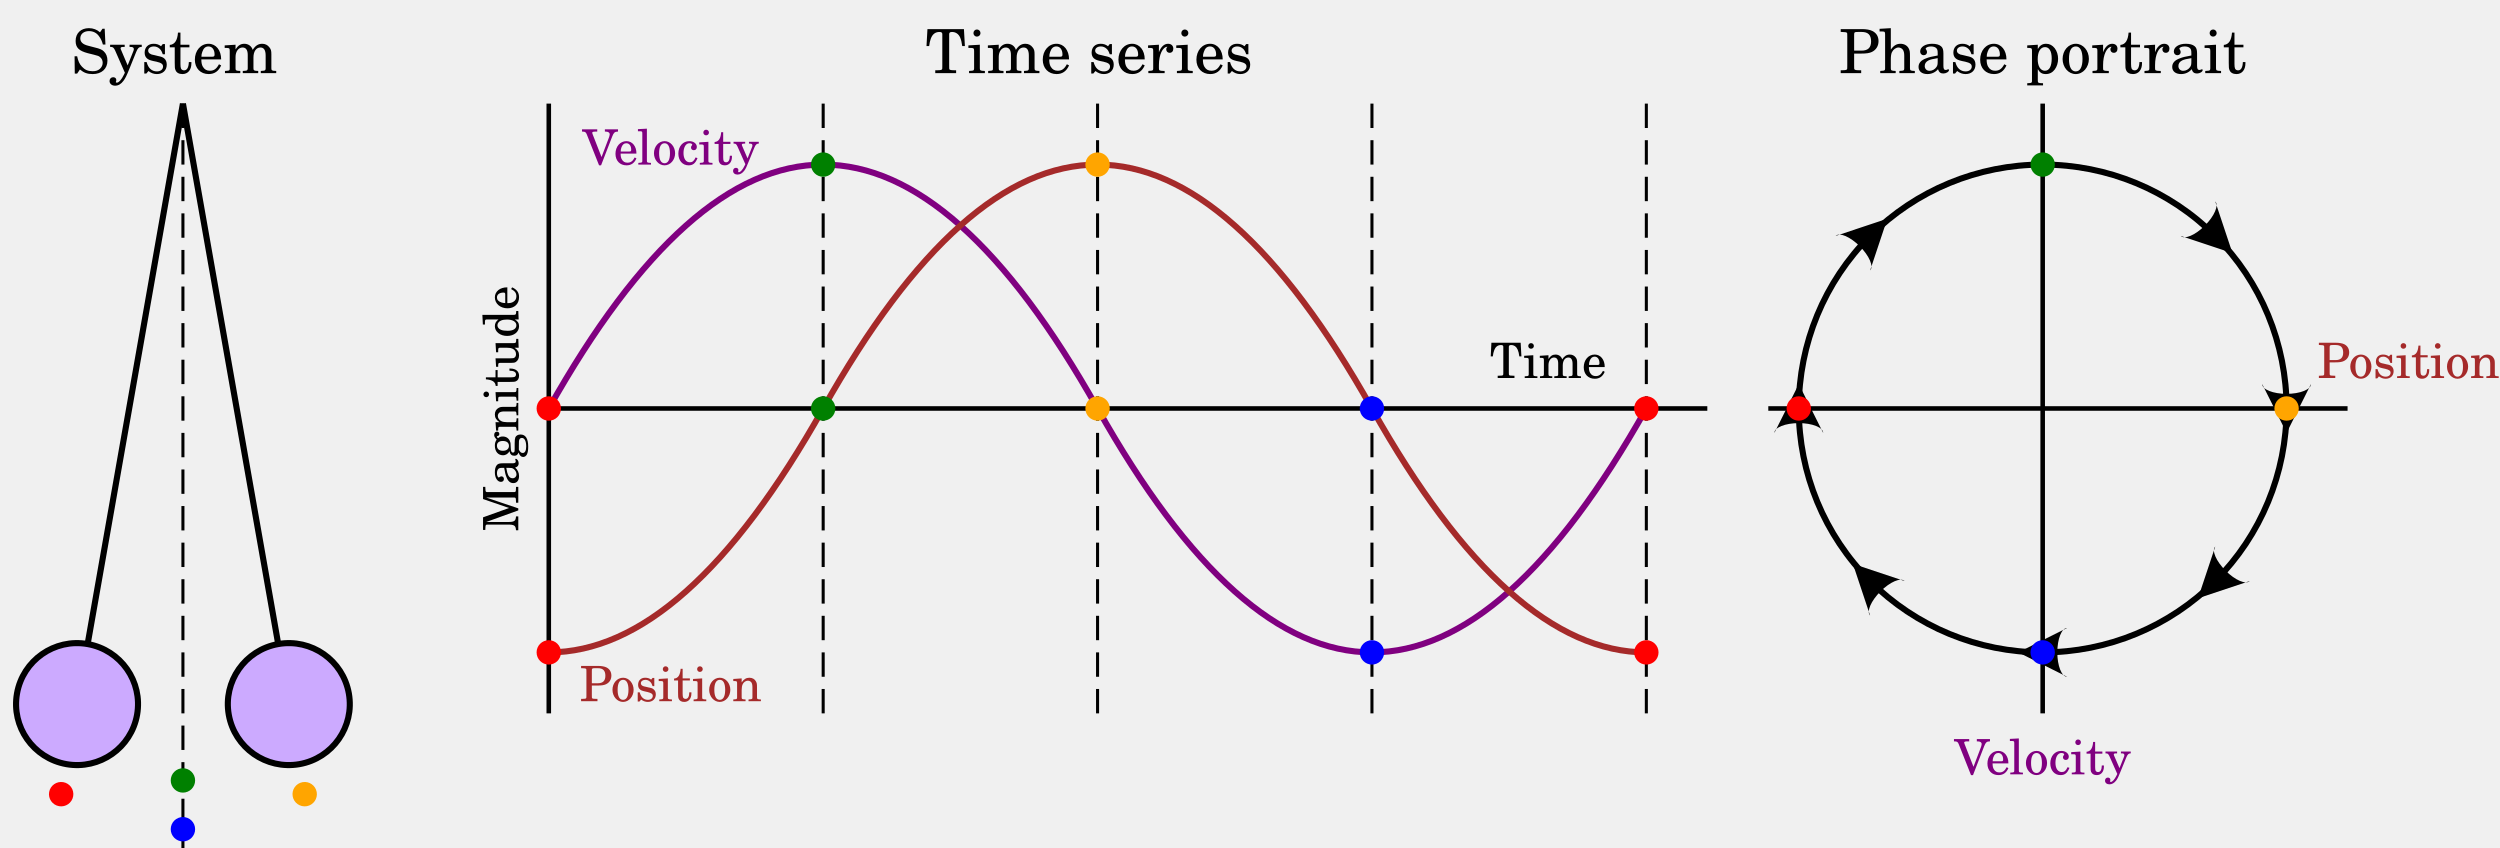
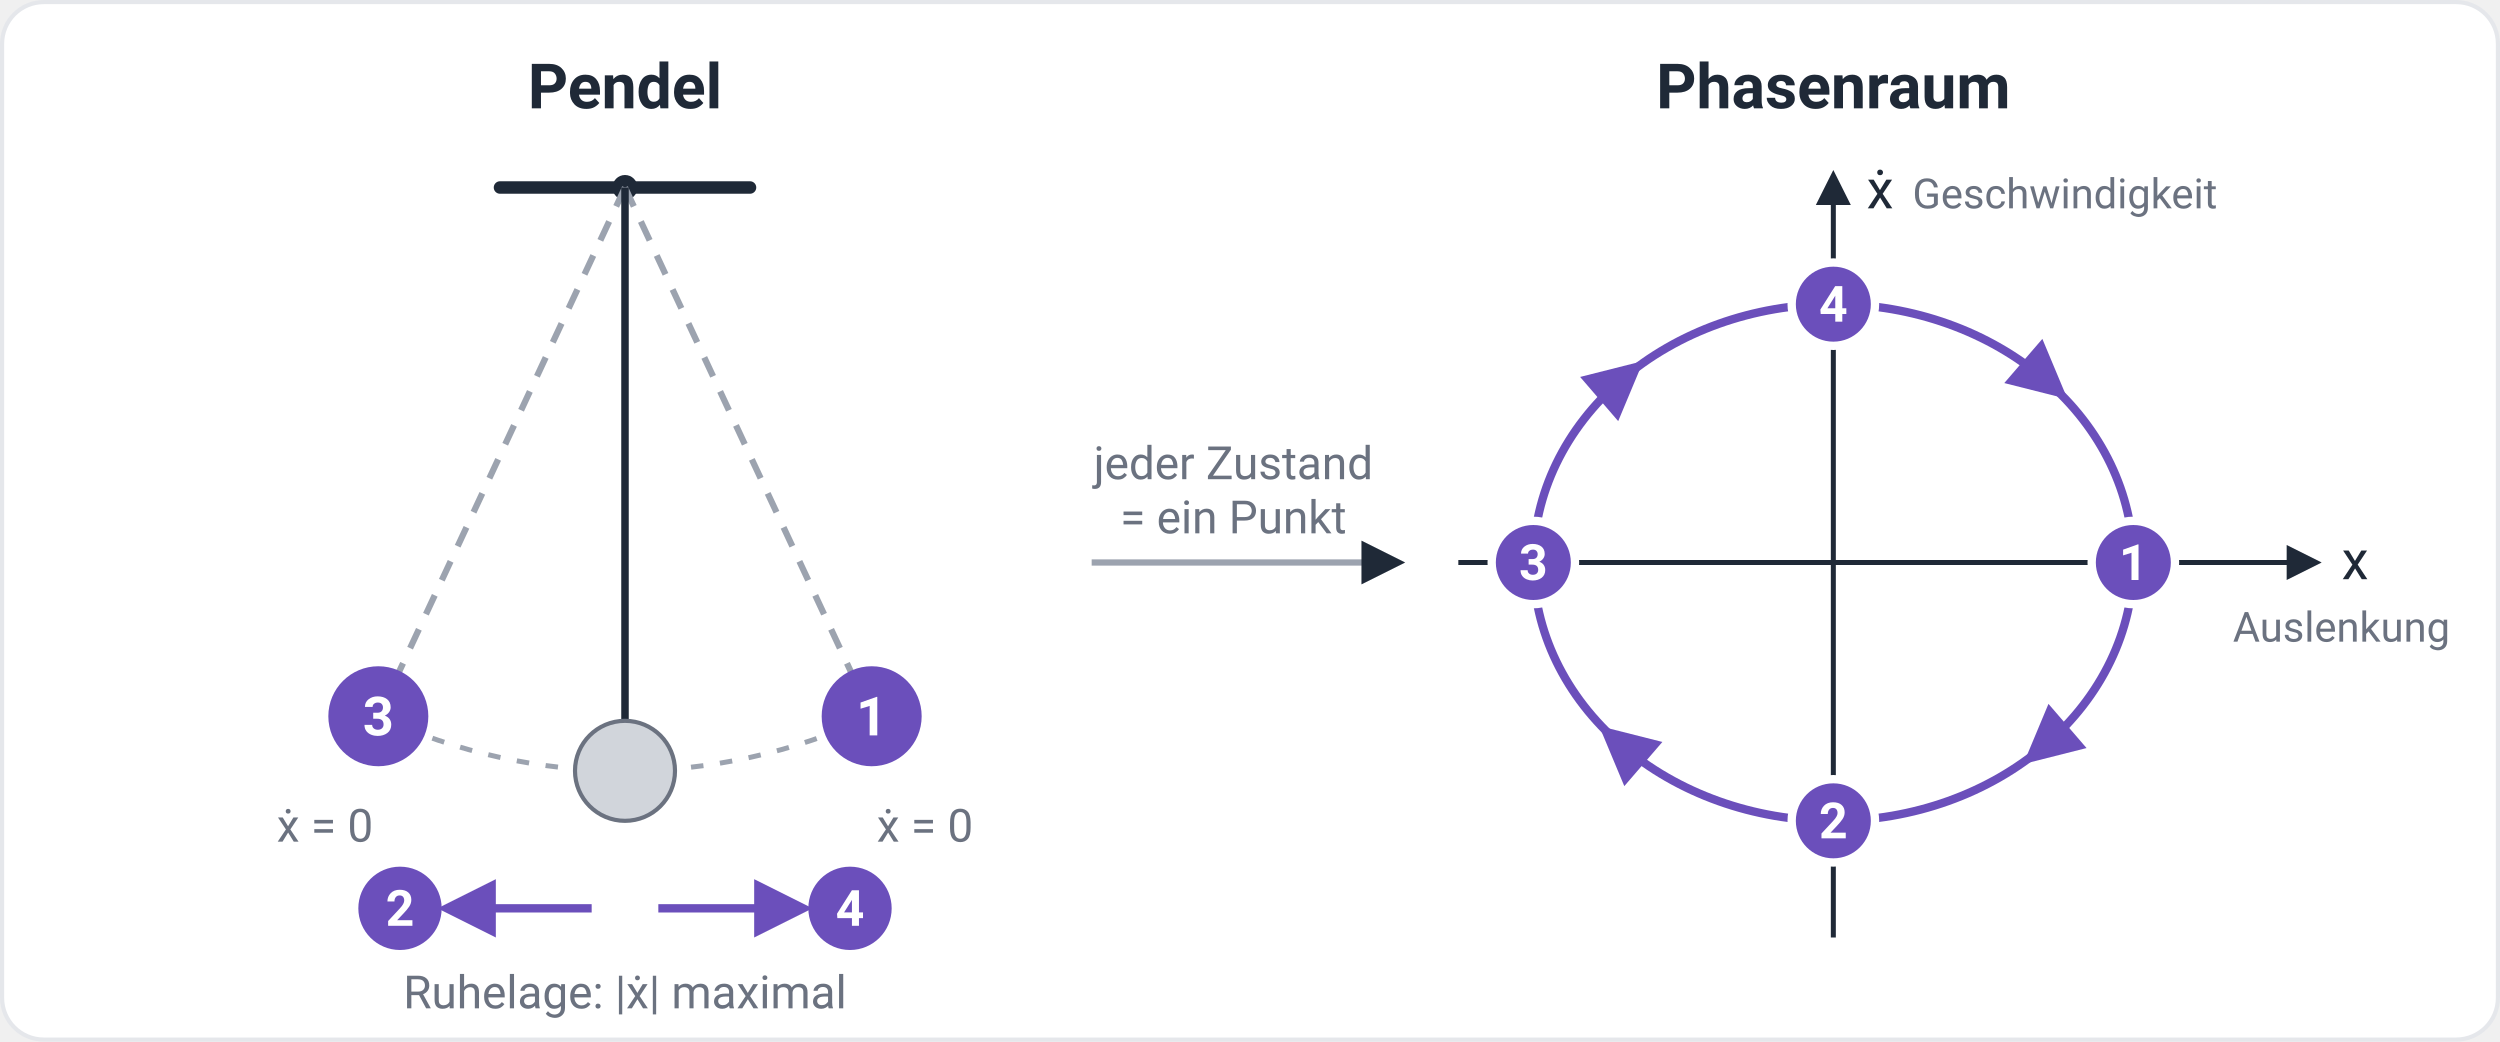
- <svg xmlns="http://www.w3.org/2000/svg" xmlns:xlink="http://www.w3.org/1999/xlink" version="1.1" width="590" height="200" viewBox="-180 -65 410 135">
+ <svg xmlns="http://www.w3.org/2000/svg" version="1.1" width="600" height="250" viewBox="0 0 600 250">
  <defs>
-     <marker id="arrow" viewBox="0 0 10 10" refX="5" refY="5" orient="auto" markerWidth="8" markerHeight="8">
-       <path d="M0,0L10,5L0,10A2,5 0 0,0 0,0" fill="black" />
+     <marker id="arrow" viewBox="0 0 10 10" refX="5" refY="5" orient="auto" markerWidth="7" markerHeight="7">
+       <path d="M0,0 L10,5 L0,10 z" fill="#1f2937" />
    </marker>
-     <clipPath id="window">
-       <rect x="-90" y="-50" width="180" height="100" />
-     </clipPath>
-     <circle id="rc" r="2" fill="red" />
-     <circle id="gc" r="2" fill="green" />
-     <circle id="oc" r="2" fill="orange" />
-     <circle id="bc" r="2" fill="blue" />
+     <marker id="arrow-accent" viewBox="0 0 10 10" refX="5" refY="5" orient="auto" markerWidth="7" markerHeight="7">
+       <path d="M0,0 L10,5 L0,10 z" fill="#6b4fbb" />
+     </marker>
  </defs>
-   <g fill="none" stroke="black">
-     <g id="pend" transform="rotate(10,-150,-50)">
-       <path d="M-150,-50 v90" />
-       <circle cx="-150" cy="50" r="10" fill="#ccaaff" />
+   <rect x="0.5" y="0.5" width="599" height="249" rx="10" fill="#ffffff" stroke="#e5e7eb" />
+   <g font-family="system-ui, -apple-system, 'Segoe UI', Roboto, Arial, sans-serif" fill="#1f2937">
+     <g font-size="15" font-weight="600" text-anchor="middle">
+       <text x="150" y="26">Pendel</text>
+       <text x="440" y="26">Phasenraum</text>
    </g>
-     <use xlink:href="#pend" transform="rotate(-20,-150,-50)" />
-     <path d="M-150,-50v130 M-45,-50v100 M0,-50v100 M45,-50v100 M90,-50v100" stroke-dasharray="4,2" stroke-width=".5" />
-     <path d="M-90,50v-100 M-90,0h190 M110,0h95 M155,50v-100" stroke-width=".75" />
-     <g clip-path="url(#window)">
-       <path d="M-90,0 Q-45,-80 0,0 T90,0" stroke="purple" />
-       <path d="M-135,0 Q-90,80 -45,0 T45,0 T135,0" stroke="brown" />
+     <path d="M120,45 H180" stroke="#1f2937" stroke-width="3" stroke-linecap="round" />
+     <circle cx="150" cy="45" r="3" fill="#1f2937" />
+     <path d="M90.8,171.9 A140,140 0 0,0 209.2,171.9" fill="none" stroke="#9ca3af" stroke-width="1.2" stroke-dasharray="3,4" />
+     <g stroke="#9ca3af" stroke-width="1.5" stroke-dasharray="5,4">
+       <path d="M150,45 L209.2,171.9" />
+       <path d="M150,45 L90.8,171.9" />
    </g>
-     <path d="M155,-40 a40,40 0 0,1 28.3,11.7 A40,40 0 0,1 195,0   M195,0 a40,40 0 0,1 -11.7,28.3 A40,40 0 0,1 155,40   M155,40 a40,40 0 0,1 -28.3,-11.7 A40,40 0 0,1 115,0   M115,0 a40,40 0 0,1 11.7,-28.3 A40,40 0 0,1 155,-40" marker-mid="url(#arrow)" />
-   </g>
-   <use xlink:href="#rc" x="-150" y="65" transform="rotate(10,-150,-50)" />
-   <use xlink:href="#oc" x="-150" y="65" transform="rotate(-10,-150,-50)" />
-   <use xlink:href="#gc" x="-150" y="61" />
-   <use xlink:href="#bc" x="-150" y="69" />
-   <use xlink:href="#rc" x="-90" />
-   <use xlink:href="#rc" x="-90" y="40" />
-   <use xlink:href="#gc" x="-45" y="-40" />
-   <use xlink:href="#gc" x="-45" />
-   <use xlink:href="#oc" y="-40" />
-   <use xlink:href="#oc" />
-   <use xlink:href="#bc" x="45" y="40" />
-   <use xlink:href="#bc" x="45" />
-   <use xlink:href="#rc" x="90" />
-   <use xlink:href="#rc" x="90" y="40" />
-   <use xlink:href="#rc" x="115" />
-   <use xlink:href="#oc" x="195" />
-   <use xlink:href="#gc" x="155" y="-40" />
-   <use xlink:href="#bc" x="155" y="40" />
-   <g text-anchor="middle" fill="black" font-family="New Century Schoolbook">
-     <text font-size="10" y="-55">
-       <tspan>Time series</tspan>
-       <tspan x="-150">System</tspan>
-       <tspan x="155">Phase portrait</tspan>
-     </text>
-     <g font-size="8">
-       <text y="-5">
-         <tspan x="75">Time</tspan>
-         <tspan x="215" fill="brown">Position</tspan>
-       </text>
-       <text x="-70" y="48" fill="brown">Position</text>
-       <text x="-70" y="-40" fill="purple">Velocity</text>
-       <text x="155" y="60" fill="purple">Velocity</text>
-       <text x="-95" transform="rotate(-90,-95,-0)">Magnitude</text>
+     <path d="M150,45 V173" stroke="#1f2937" stroke-width="1.8" />
+     <circle cx="209.2" cy="171.9" r="12" fill="#6b4fbb" />
+     <circle cx="90.8" cy="171.9" r="12" fill="#6b4fbb" />
+     <circle cx="150" cy="185" r="12" fill="#d1d5db" stroke="#6b7280" />
+     <g font-size="13" font-weight="700" fill="#ffffff" text-anchor="middle">
+       <text x="209.2" y="176.5">1</text>
+       <text x="90.8" y="176.5">3</text>
+     </g>
+     <g font-size="11" fill="#6b7280" text-anchor="middle">
+       <text x="222" y="202">ẋ = 0</text>
+       <text x="78" y="202">ẋ = 0</text>
+     </g>
+     <path d="M142,218 H112" stroke="#6b4fbb" stroke-width="2" marker-end="url(#arrow-accent)" />
+     <path d="M158,218 H188" stroke="#6b4fbb" stroke-width="2" marker-end="url(#arrow-accent)" />
+     <circle cx="96" cy="218" r="10" fill="#6b4fbb" />
+     <circle cx="204" cy="218" r="10" fill="#6b4fbb" />
+     <g font-size="12" font-weight="700" fill="#ffffff" text-anchor="middle">
+       <text x="96" y="222.2">2</text>
+       <text x="204" y="222.2">4</text>
+     </g>
+     <text x="150" y="242" font-size="11" fill="#6b7280" text-anchor="middle">Ruhelage: |ẋ| maximal</text>
+     <path d="M262,135 H332" stroke="#9ca3af" stroke-width="1.5" marker-end="url(#arrow)" />
+     <g font-size="11" fill="#6b7280" text-anchor="middle">
+       <text x="296" y="115">jeder Zustand</text>
+       <text x="296" y="128">= ein Punkt</text>
+     </g>
+     <g stroke="#1f2937" stroke-width="1.2" fill="none">
+       <path d="M350,135 H553" marker-end="url(#arrow)" />
+       <path d="M440,225 V45" marker-end="url(#arrow)" />
+     </g>
+     <text x="562" y="139" font-size="13">x</text>
+     <text x="588" y="154" font-size="10" fill="#6b7280" text-anchor="end">Auslenkung</text>
+     <text x="448" y="50" font-size="13">ẋ</text>
+     <text x="459" y="50" font-size="10" fill="#6b7280">Geschwindigkeit</text>
+     <g fill="none" stroke="#6b4fbb" stroke-width="2" marker-mid="url(#arrow-accent)">
+       <path d="M512,135 A72,62 0 0,1 490.9,178.8 A72,62 0 0,1 440,197" />
+       <path d="M440,197 A72,62 0 0,1 389.1,178.8 A72,62 0 0,1 368,135" />
+       <path d="M368,135 A72,62 0 0,1 389.1,91.2 A72,62 0 0,1 440,73" />
+       <path d="M440,73  A72,62 0 0,1 490.9,91.2 A72,62 0 0,1 512,135" />
+     </g>
+     <g fill="#6b4fbb" stroke="#ffffff" stroke-width="2">
+       <circle cx="512" cy="135" r="10" />
+       <circle cx="440" cy="197" r="10" />
+       <circle cx="368" cy="135" r="10" />
+       <circle cx="440" cy="73" r="10" />
+     </g>
+     <g font-size="12" font-weight="700" fill="#ffffff" text-anchor="middle">
+       <text x="512" y="139.2">1</text>
+       <text x="440" y="201.2">2</text>
+       <text x="368" y="139.2">3</text>
+       <text x="440" y="77.2">4</text>
    </g>
  </g>
</svg>
